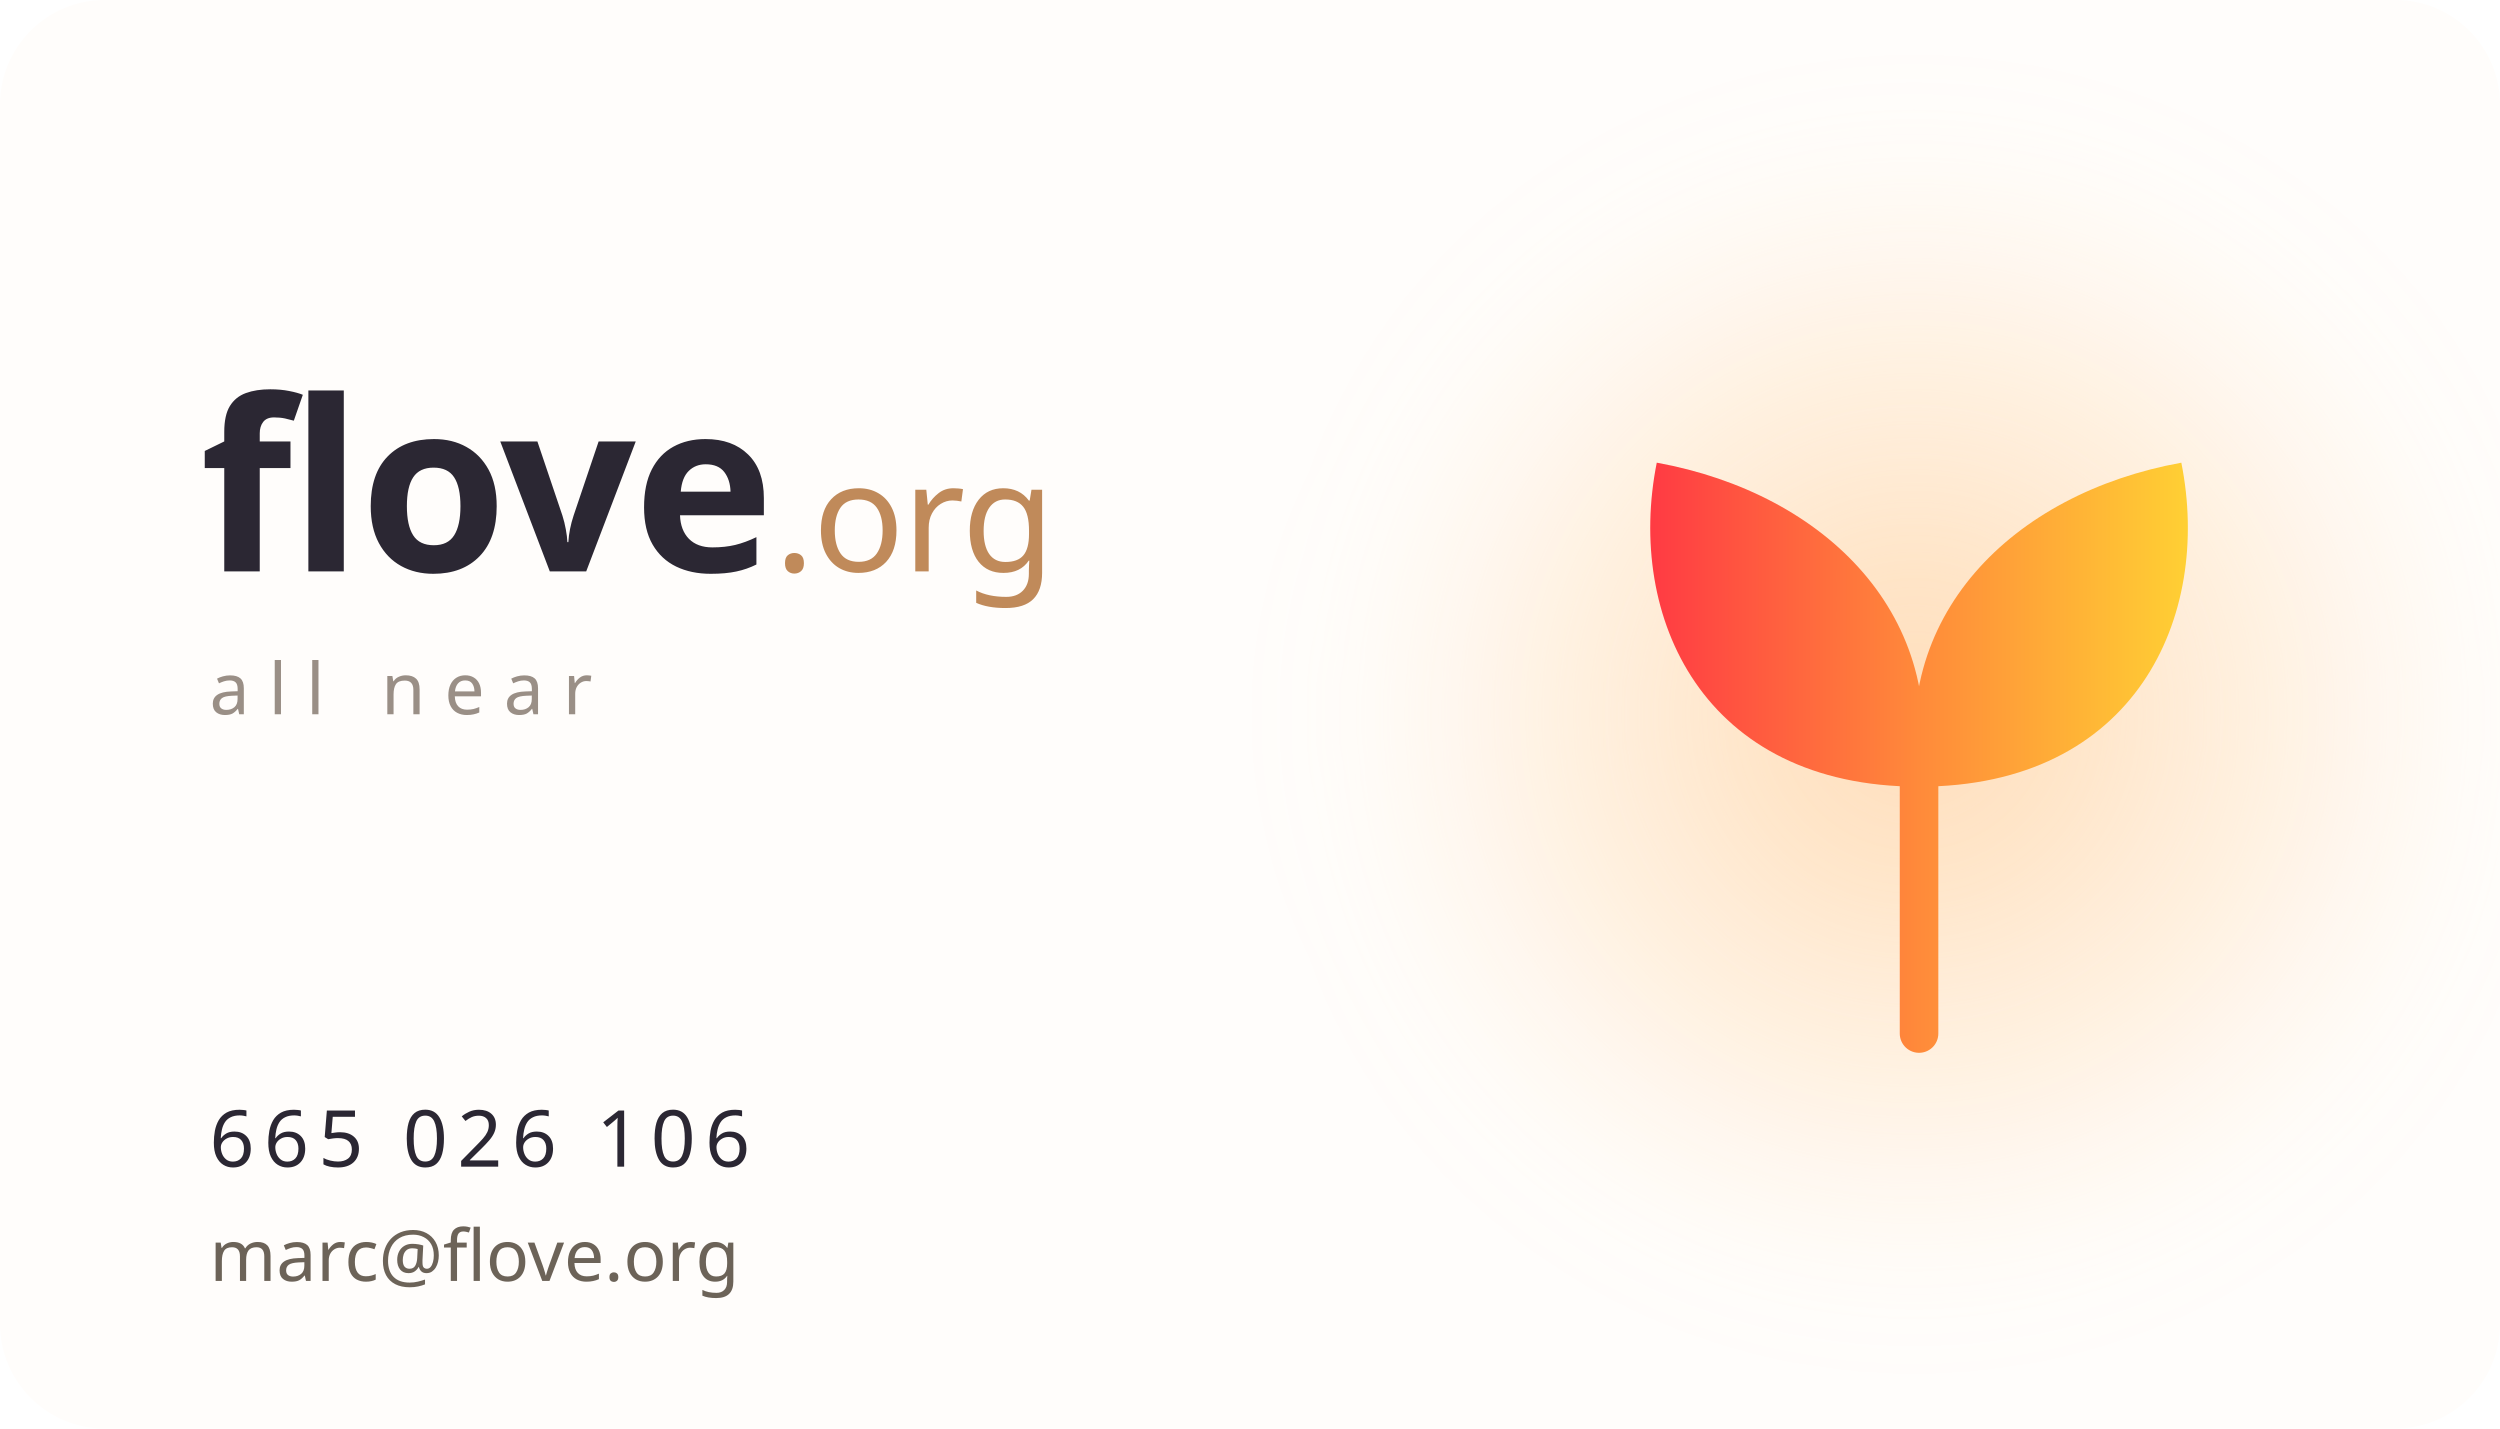
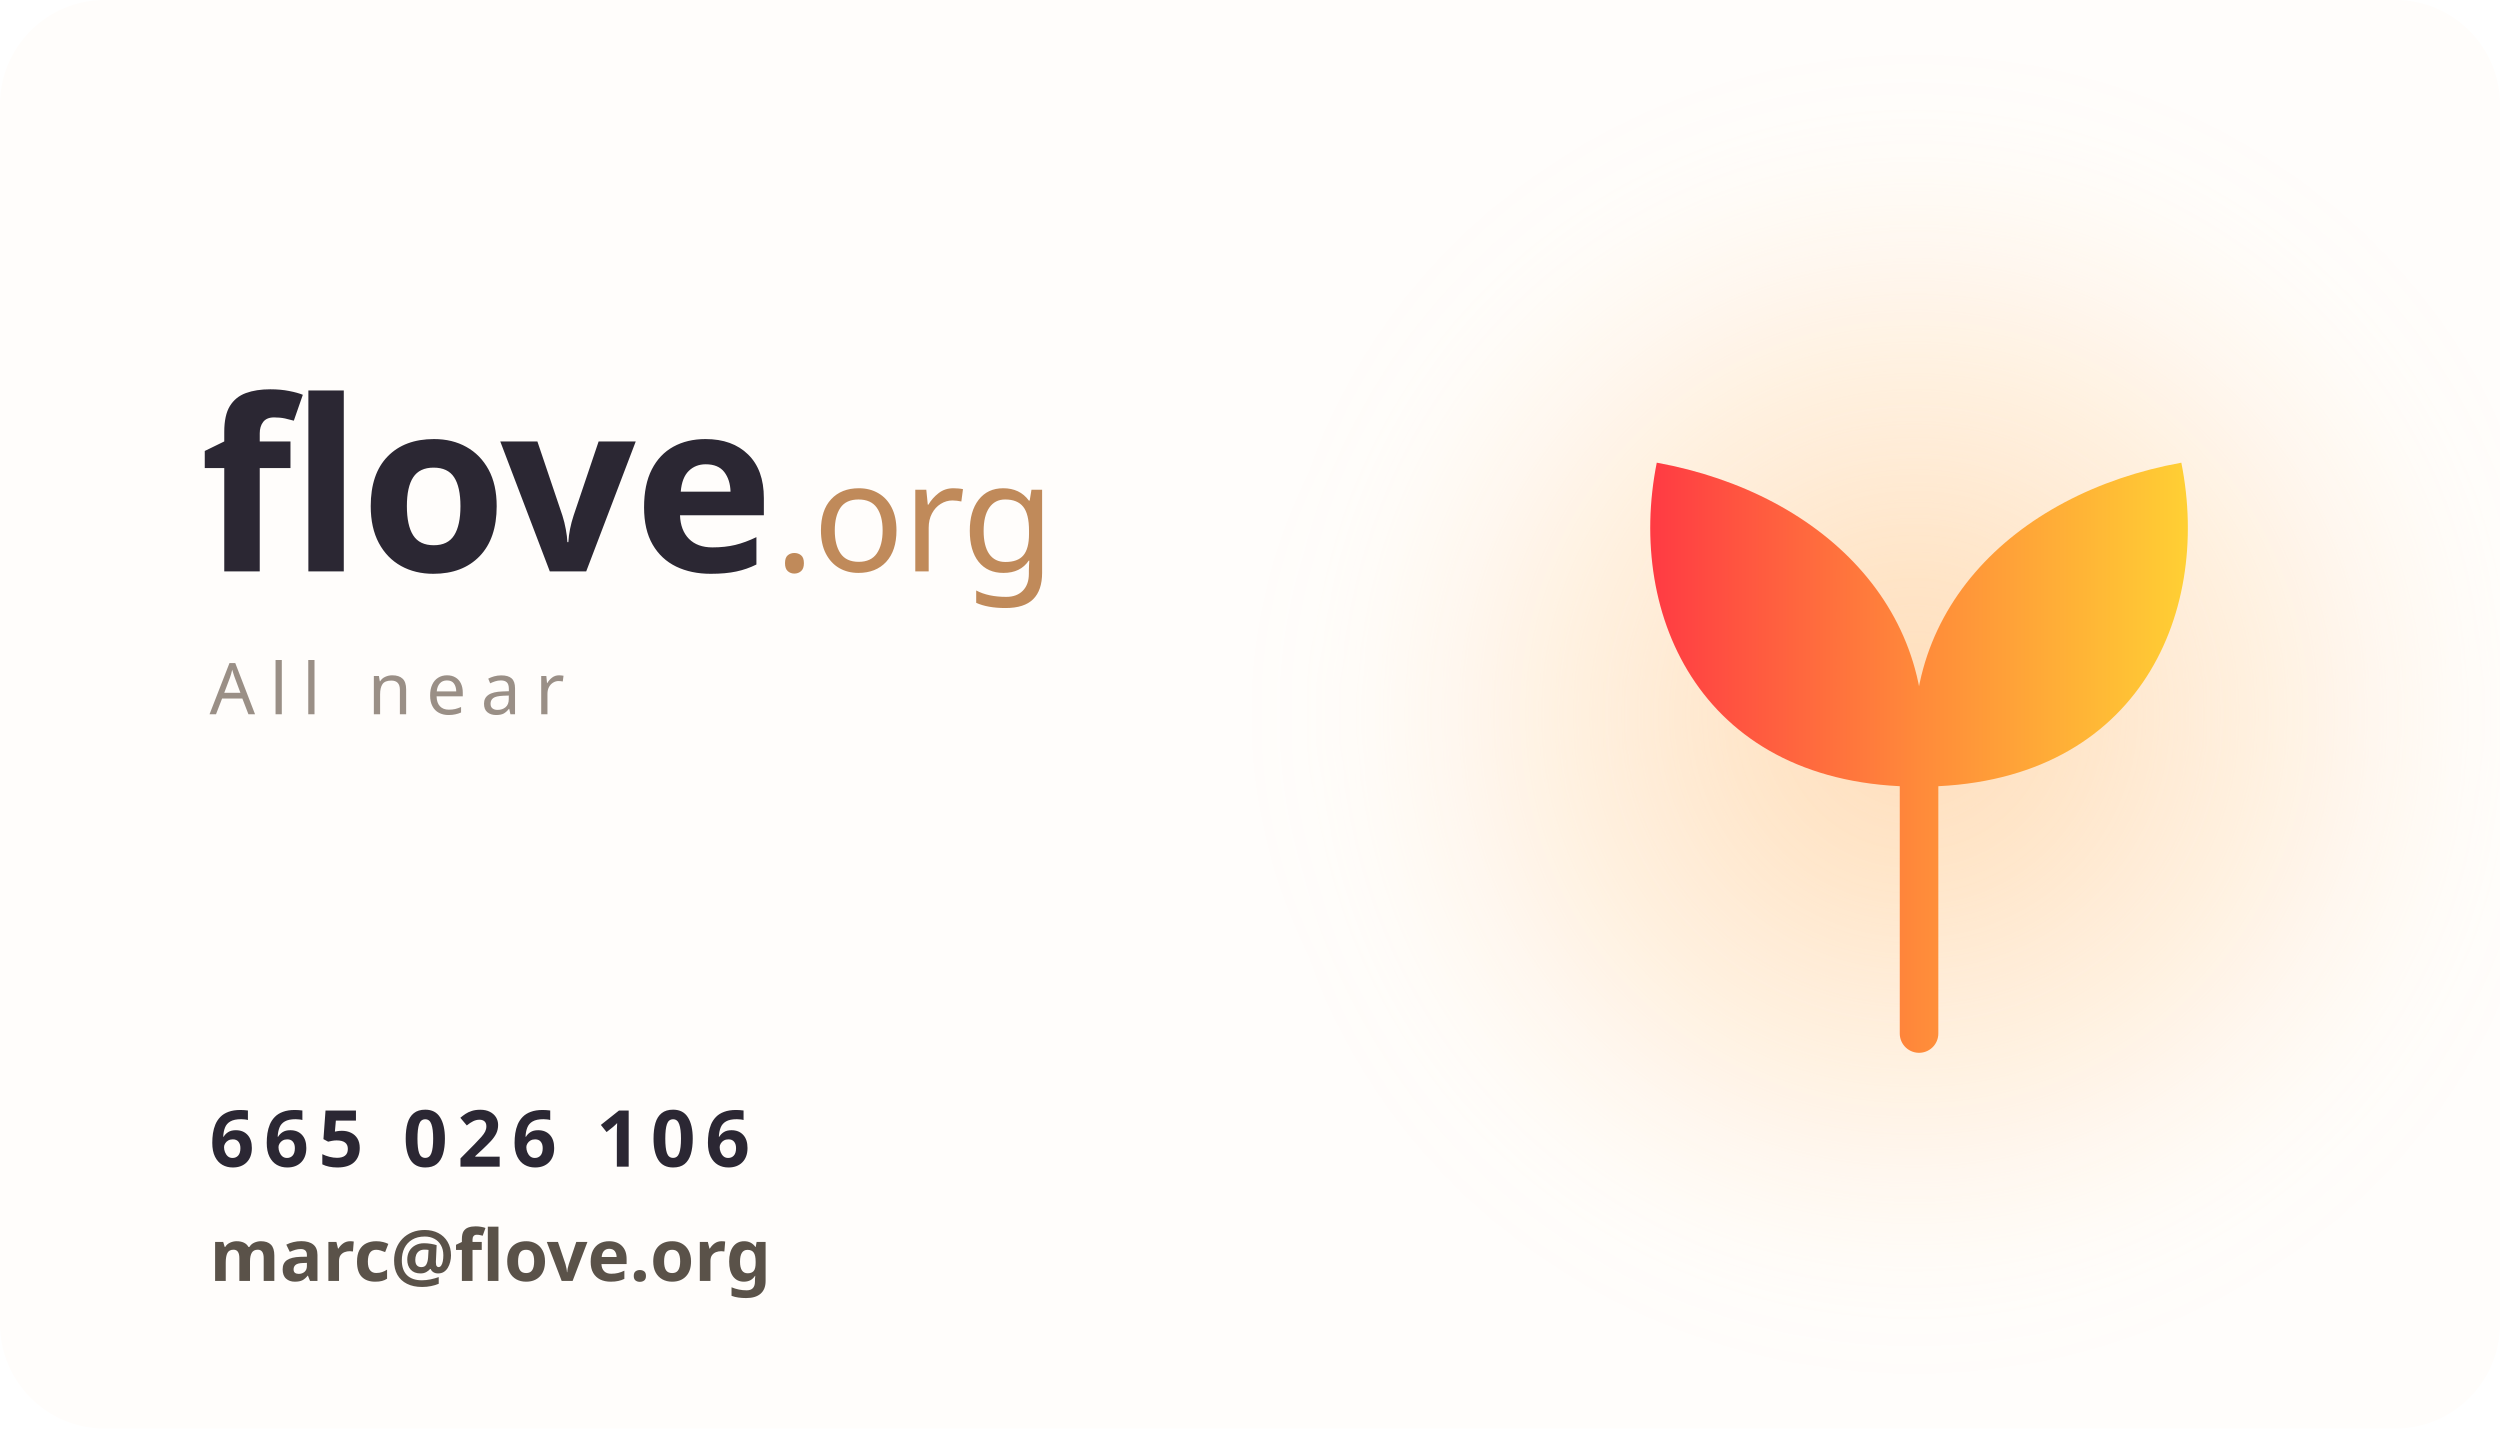
<svg xmlns="http://www.w3.org/2000/svg" width="1050" height="600" viewBox="0 0 525 300" font-family="sans-serif">
  <defs>
    <linearGradient id="flove" x1="12" y1="0" x2="88" y2="0" gradientUnits="userSpaceOnUse">
      <stop offset="0" stop-color="#ff3344" />
      <stop offset=".5" stop-color="#ff8a3a" />
      <stop offset="1" stop-color="#ffd633" />
    </linearGradient>
    <radialGradient id="halo" cx="0.5" cy="0.5" r="0.5">
      <stop offset="0" stop-color="#ffd6a8" stop-opacity="0.85" />
      <stop offset="1" stop-color="#ffd6a8" stop-opacity="0" />
    </radialGradient>
    <filter id="soft" x="-60%" y="-60%" width="220%" height="220%">
      <feGaussianBlur stdDeviation="14" />
    </filter>
    <clipPath id="card">
      <rect x="0" y="0" width="525" height="300" rx="22" />
    </clipPath>
  </defs>
  <g clip-path="url(#card)">
    <rect width="525" height="300" fill="#fffdfb" />
    <circle cx="402" cy="150" r="118" fill="url(#halo)" filter="url(#soft)" />
    <g transform="translate(322,68) scale(1.62)">
      <path d="M50 60 C 22 60, 12 38, 16 18 C 38 22, 54 38, 50 60 Z" fill="url(#flove)" />
      <path d="M50 60 C 78 60, 88 38, 84 18 C 62 22, 46 38, 50 60 Z" fill="url(#flove)" />
      <path d="M50 58 C 50 72, 50 84, 50 92" stroke="url(#flove)" stroke-width="5" stroke-linecap="round" fill="none" />
    </g>
    <text x="42" y="120" fill="#2b2733" font-family="'Trebuchet MS', sans-serif" font-size="50" font-weight="bold" letter-spacing="-0.5">flove<tspan fill="#c08a5a" font-weight="normal" font-size="32">.org</tspan>
    </text>
-     <text x="44" y="150" fill="#9a8f86" font-size="15" letter-spacing="4">all near</text>
-     <text x="44" y="245" fill="#2b2733" font-size="16.5" letter-spacing="2">665 026 106</text>
-     <text x="44" y="269" fill="#6c6358" font-size="15">marc@flove.org</text>
+     <text x="44" y="150" fill="#9a8f86" font-size="15" letter-spacing="3">All near</text>
+     <text x="44" y="245" fill="#2b2733" font-size="16.5" font-weight="bold" letter-spacing="2">665 026 106</text>
+     <text x="44" y="269" fill="#5a5249" font-size="15" font-weight="bold">marc@flove.org</text>
  </g>
</svg>
